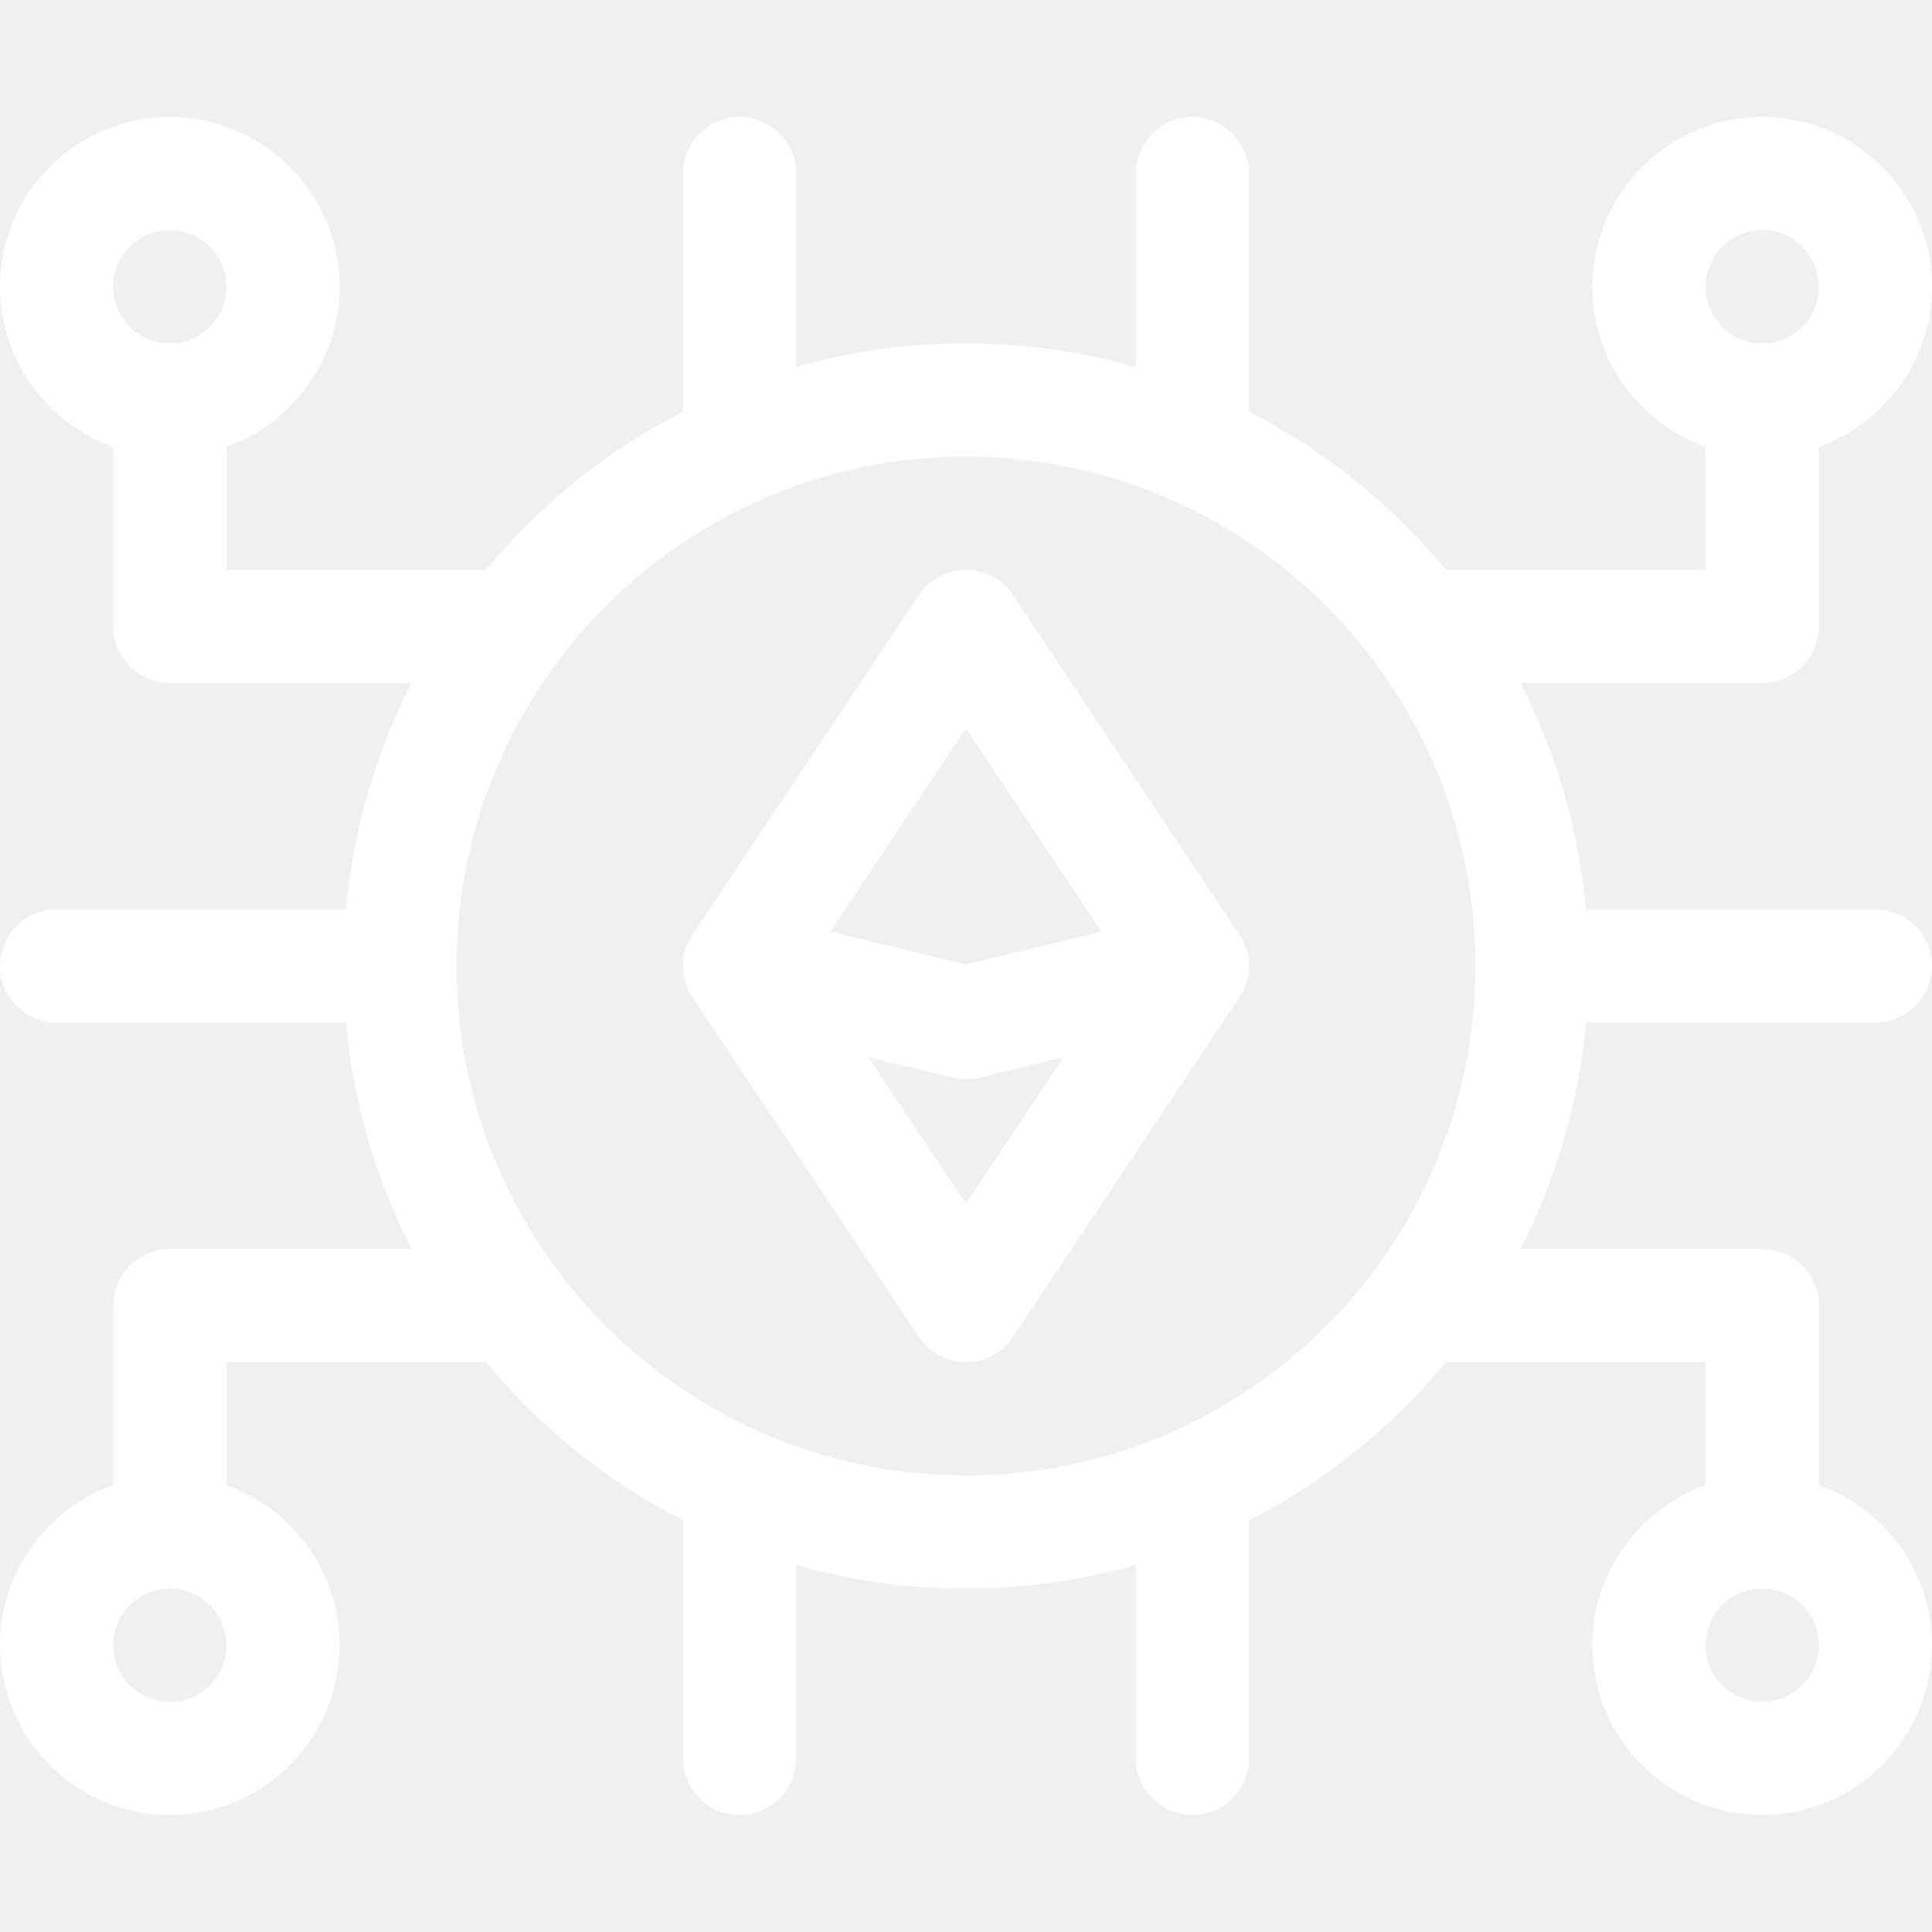
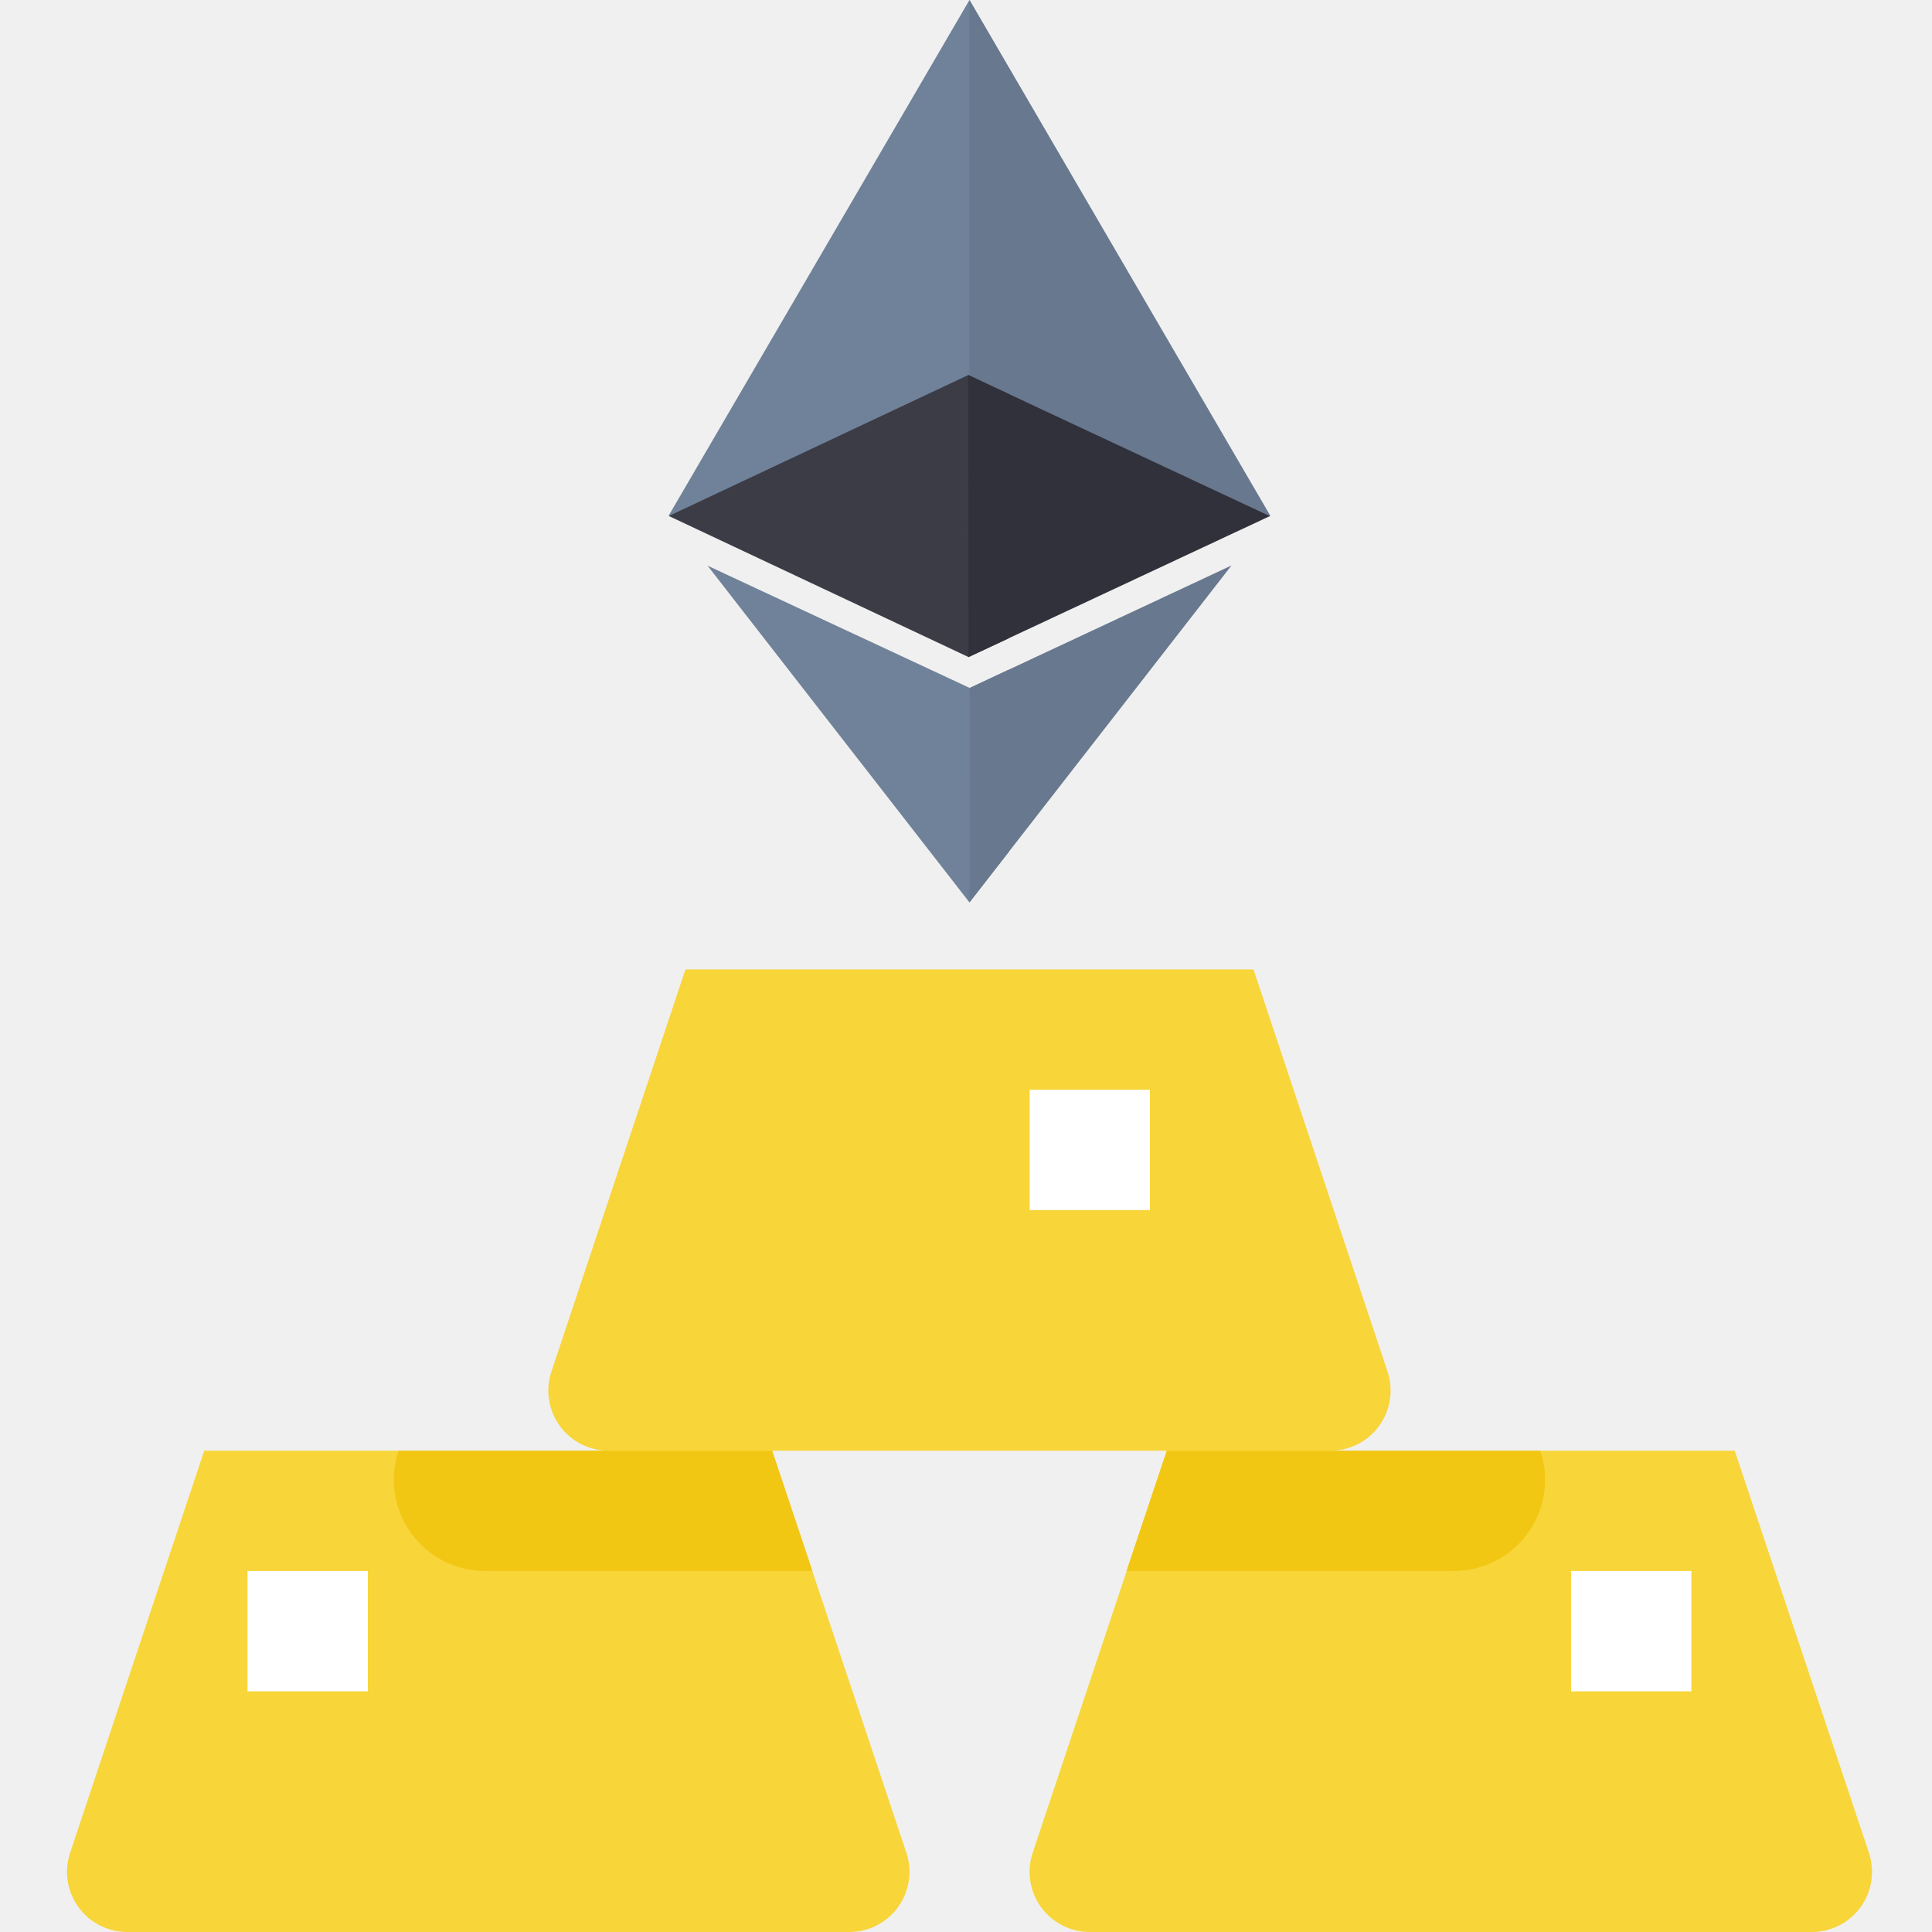
- <svg xmlns="http://www.w3.org/2000/svg" height="512px" viewBox="0 -31 512 512" width="512px" class="">
-   <g>
-     <path d="m482 135v-47.578c17.461-6.195 30-22.867 30-42.422 0-24.812-20.188-45-45-45s-45 20.188-45 45c0 19.555 12.539 36.227 30 42.422v32.578h-68.812c-14.301-17.289-32.051-31.629-52.188-41.949v-63.051c0-8.285-6.715-15-15-15s-15 6.715-15 15v51.238c-14.309-4.062-29.406-6.238-45-6.238s-30.691 2.176-45 6.238v-51.238c0-8.285-6.715-15-15-15s-15 6.715-15 15v63.051c-20.137 10.32-37.887 24.66-52.188 41.949h-68.812v-32.578c17.461-6.195 30-22.867 30-42.422 0-24.812-20.188-45-45-45s-45 20.188-45 45c0 19.555 12.539 36.227 30 42.422v47.578c0 8.285 6.715 14.988 15 14.988h64.051c-9.375 18.297-15.422 38.574-17.363 60.012h-76.688c-8.285 0-15 6.715-15 15s6.715 15 15 15h76.688c1.941 21.438 7.988 41.703 17.363 60h-64.051c-8.285 0-15 6.715-15 15v47.578c-17.461 6.195-30 22.867-30 42.422 0 24.812 20.188 45 45 45s45-20.188 45-45c0-19.555-12.539-36.227-30-42.422v-32.578h68.812c14.301 17.293 32.051 31.629 52.191 41.949 0 .016-.004.035-.004.051v63c0 8.285 6.715 15 15 15s15-6.715 15-15v-51.238c14.309 4.062 29.406 6.238 45 6.238s30.691-2.176 45-6.238v51.238c0 8.285 6.715 15 15 15s15-6.715 15-15v-63.051c20.137-10.32 37.887-24.66 52.188-41.949h68.812v32.578c-17.461 6.195-30 22.867-30 42.422 0 24.812 20.188 45 45 45s45-20.188 45-45c0-19.555-12.539-36.227-30-42.422v-47.578c0-8.285-6.715-15-15-15h-64.051c9.375-18.297 15.422-38.562 17.363-60h76.688c8.285 0 15-6.715 15-15s-6.715-15-15-15h-76.688c-1.941-21.438-7.988-41.703-17.363-60h64.051c8.285 0 15-6.715 15-15zm-437-75c-8.27 0-15-6.73-15-15s6.73-15 15-15 15 6.73 15 15-6.73 15-15 15zm0 360c-8.27 0-15-6.73-15-15s6.73-15 15-15 15 6.73 15 15-6.73 15-15 15zm422-30c8.27 0 15 6.73 15 15s-6.73 15-15 15-15-6.73-15-15 6.73-15 15-15zm-211-30c-74.438 0-135-60.562-135-135s60.562-135 135-135 135 60.562 135 135-60.562 135-135 135zm196-315c0-8.27 6.73-15 15-15s15 6.73 15 15-6.73 15-15 15-15-6.73-15-15zm0 0" data-original="#000000" class="active-path" data-old_color="#ffffff" fill="#ffffff" />
-     <path d="m268.48 126.68c-2.781-4.172-7.465-6.68-12.48-6.68s-9.699 2.508-12.48 6.68l-60 90c-3.359 5.039-3.359 11.602 0 16.641l60 90c2.781 4.172 7.465 6.68 12.48 6.68s9.699-2.504 12.48-6.68l60-90c3.359-5.039 3.359-11.602 0-16.641zm-12.48 161.277-25.844-38.766 22.324 5.391c1.156.277 2.34.418 3.52.418 1.184 0 2.363-.141 3.52-.418l22.328-5.391zm0-63.387-35.906-8.668 35.906-53.859 35.906 53.859zm0 0" data-original="#000000" class="active-path" data-old_color="#ffffff" fill="#ffffff" />
+ <svg xmlns="http://www.w3.org/2000/svg" height="513pt" viewBox="-17 0 513 513.824" width="513pt">
+   <path d="m208.422 513.824h-192c-5.148.004-9.98-2.469-12.992-6.645-3.008-4.176-3.824-9.547-2.191-14.426l35.664-106.93h151.039l35.695 106.93c1.633 4.887.812 10.258-2.203 14.438-3.016 4.176-7.859 6.645-13.012 6.633zm0 0" fill="#f8d539" />
+   <path d="m464.422 513.824h-192c-5.148.004-9.98-2.469-12.992-6.645-3.008-4.176-3.824-9.547-2.191-14.426l35.664-106.93h151.039l35.695 106.93c1.633 4.887.812 10.258-2.203 14.438-3.016 4.176-7.859 6.645-13.012 6.633zm0 0" fill="#f8d539" />
+   <path d="m187.941 385.824 10.719 32h-87.055c-7.812-.004-15.145-3.762-19.707-10.102-4.562-6.344-5.797-14.492-3.316-21.898zm0 0" fill="#f2c714" />
+   <path d="m369.238 417.824h-87.059l10.723-32h99.359c2.48 7.406 1.246 15.555-3.316 21.898-4.562 6.34-11.895 10.098-19.707 10.102zm0 0" fill="#f2c714" />
+   <path d="m336.422 385.824h-192c-5.145 0-9.973-2.469-12.98-6.641-3.012-4.172-3.828-9.535-2.203-14.414l35.648-106.945h151.07l35.648 106.945c1.625 4.879.805 10.242-2.203 14.414-3.008 4.172-7.84 6.641-12.98 6.641zm0 0" fill="#f8d539" />
+   <g fill="#fff">
+     <path d="m256.422 289.824h32v32h-32zm0 0" />
+     <path d="m400.422 417.824h32v32h-32zm0 0" />
+     <path d="m48.422 417.824h32v32h-32zm0 0" />
  </g>
+   <path d="m240.484 182.961-69.711-32.512 69.648 89.551 10.465-13.457v-48.445zm0 0" fill="#708299" />
+   <path d="m240.422 0-80 137.137h160zm0 0" fill="#708299" />
+   <path d="m320.422 137.328-80-137.328v137.328zm0 0" fill="#68788e" />
+   <path d="m240.422 99.887-.32-.145-79.664 37.504h.062l79.68 37.508.305-.145 10.402-4.867v-64.957zm0 0" fill="#3c3c47" />
+   <path d="m240.484 182.961-.062 57.039 69.695-89.617zm0 0" fill="#68788e" />
+   <path d="m320.262 137.246-79.84-37.359-.32-.145.078 75.012.305-.145 79.855-37.363zm0 0" fill="#31313b" />
</svg>
